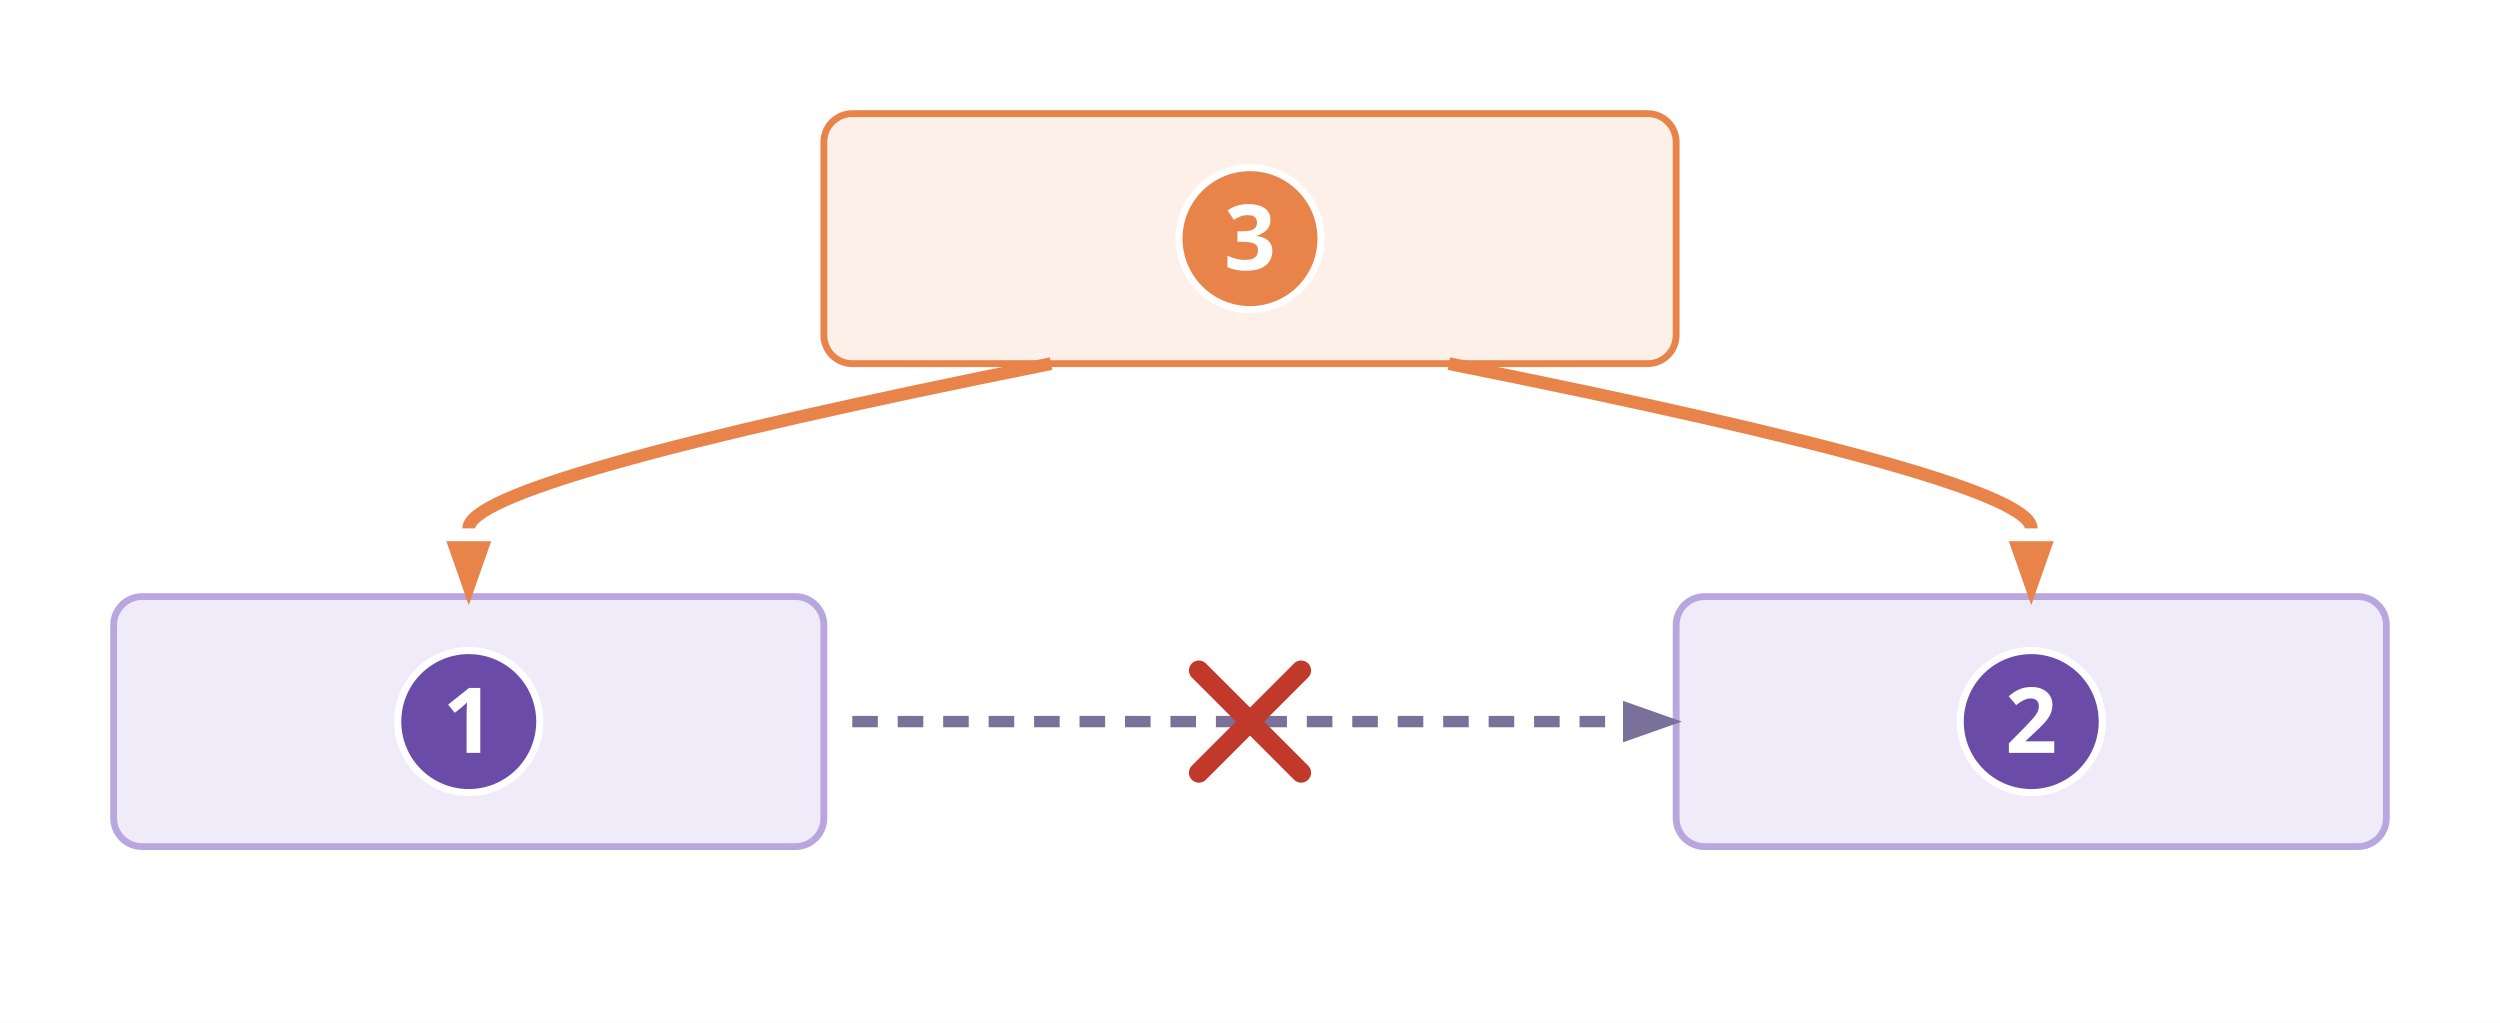
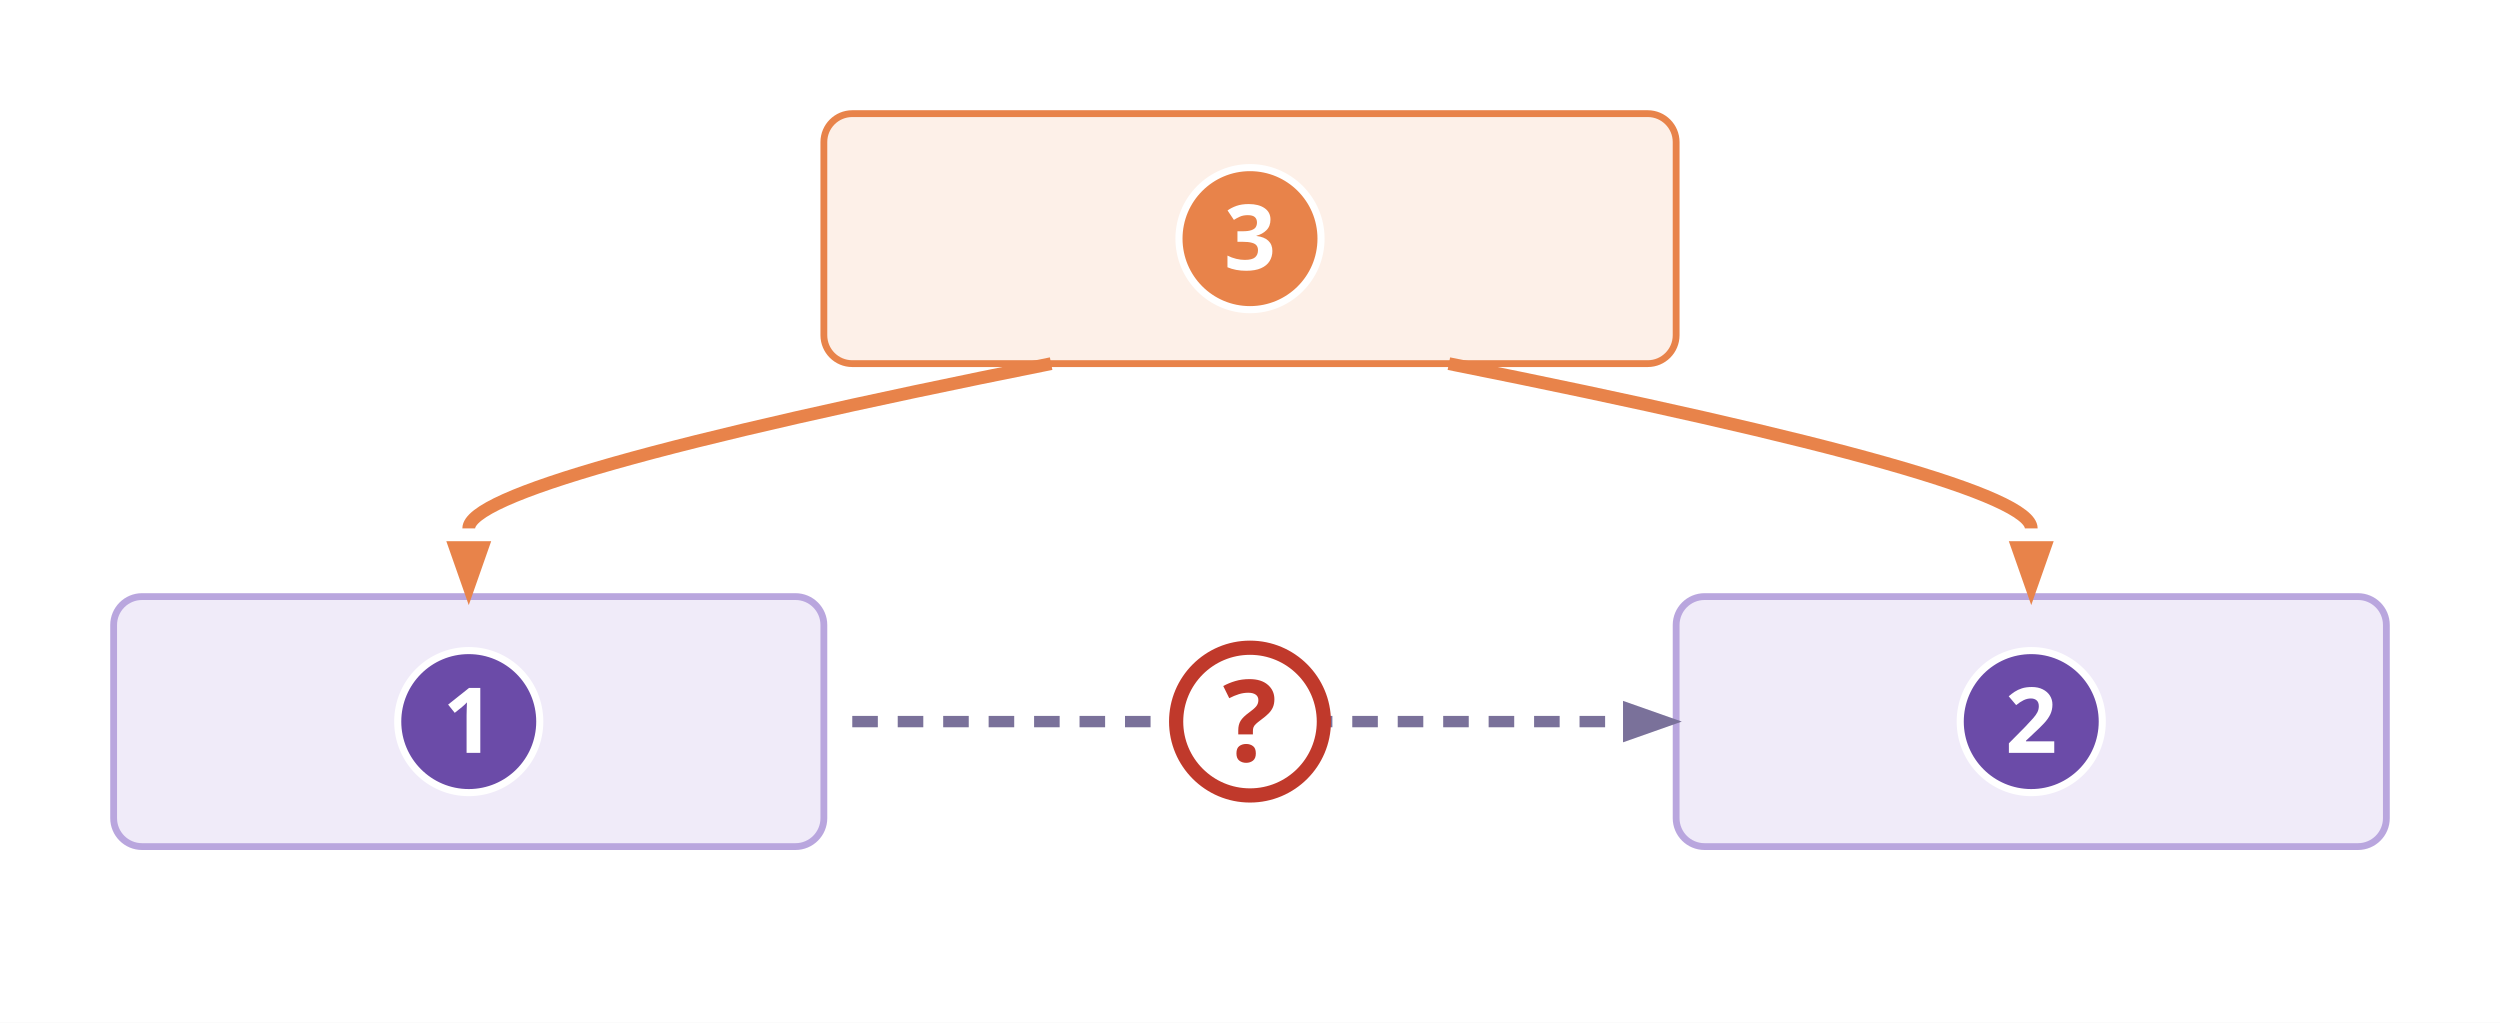
<svg xmlns="http://www.w3.org/2000/svg" viewBox="0 0 880 360" width="880" height="360" role="img">
  <rect width="880" height="360" fill="#ffffff" />
  <rect x="40" y="210" width="250" height="88" rx="10" fill="#F0EBF9" stroke="#B9A6DE" stroke-width="2.4" />
  <circle cx="165" cy="254" r="25" fill="#6B4BA8" stroke="#fff" stroke-width="2.5" />
  <text x="165" y="265" text-anchor="middle" font-family="sans-serif" font-size="32" font-weight="700" fill="#ffffff">1</text>
  <rect x="590" y="210" width="250" height="88" rx="10" fill="#F0EBF9" stroke="#B9A6DE" stroke-width="2.4" />
  <circle cx="715" cy="254" r="25" fill="#6B4BA8" stroke="#fff" stroke-width="2.5" />
  <text x="715" y="265" text-anchor="middle" font-family="sans-serif" font-size="32" font-weight="700" fill="#ffffff">2</text>
  <line x1="300" y1="254" x2="568" y2="254" stroke="#7A719A" stroke-width="4" stroke-dasharray="9 7" />
  <polygon points="592.0,254.0 571.3,261.3 571.3,246.7" fill="#7A719A" />
-   <g stroke="#c0392b" stroke-width="7" stroke-linecap="round">
-     <line x1="422" y1="236" x2="458" y2="272" />
-     <line x1="458" y1="236" x2="422" y2="272" />
-   </g>
+   <circle cx="440" cy="254" r="26" fill="#ffffff" stroke="#c0392b" stroke-width="5" />
+   <text x="440" y="268" text-anchor="middle" font-family="sans-serif" font-size="40" font-weight="700" fill="#c0392b">?</text>
  <rect x="290" y="40" width="300" height="88" rx="10" fill="#fdf0e8" stroke="#e8834a" stroke-width="2.4" />
  <circle cx="440" cy="84" r="25" fill="#e8834a" stroke="#fff" stroke-width="2.5" />
  <text x="440" y="95" text-anchor="middle" font-family="sans-serif" font-size="32" font-weight="700" fill="#ffffff">3</text>
  <path d="M 370 128 Q 165 169 165 186" fill="none" stroke="#e8834a" stroke-width="4.5" />
  <polygon points="165.0,213.0 157.1,190.5 172.9,190.5" fill="#e8834a" />
  <path d="M 510 128 Q 715 169 715 186" fill="none" stroke="#e8834a" stroke-width="4.5" />
  <polygon points="715.0,213.0 707.1,190.5 722.9,190.5" fill="#e8834a" />
</svg>
